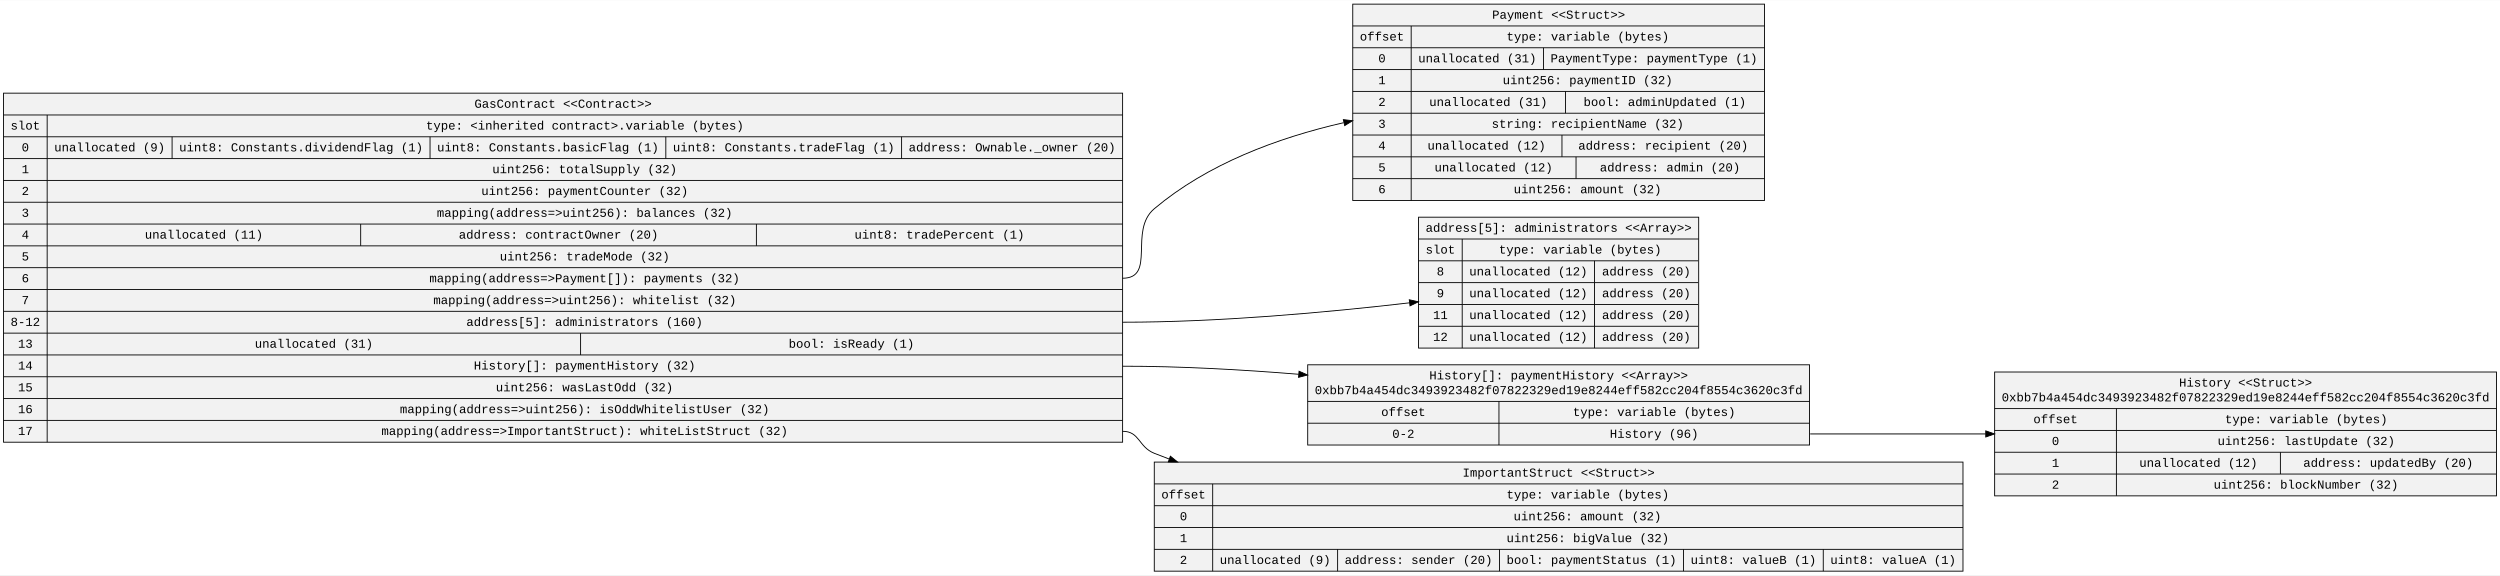
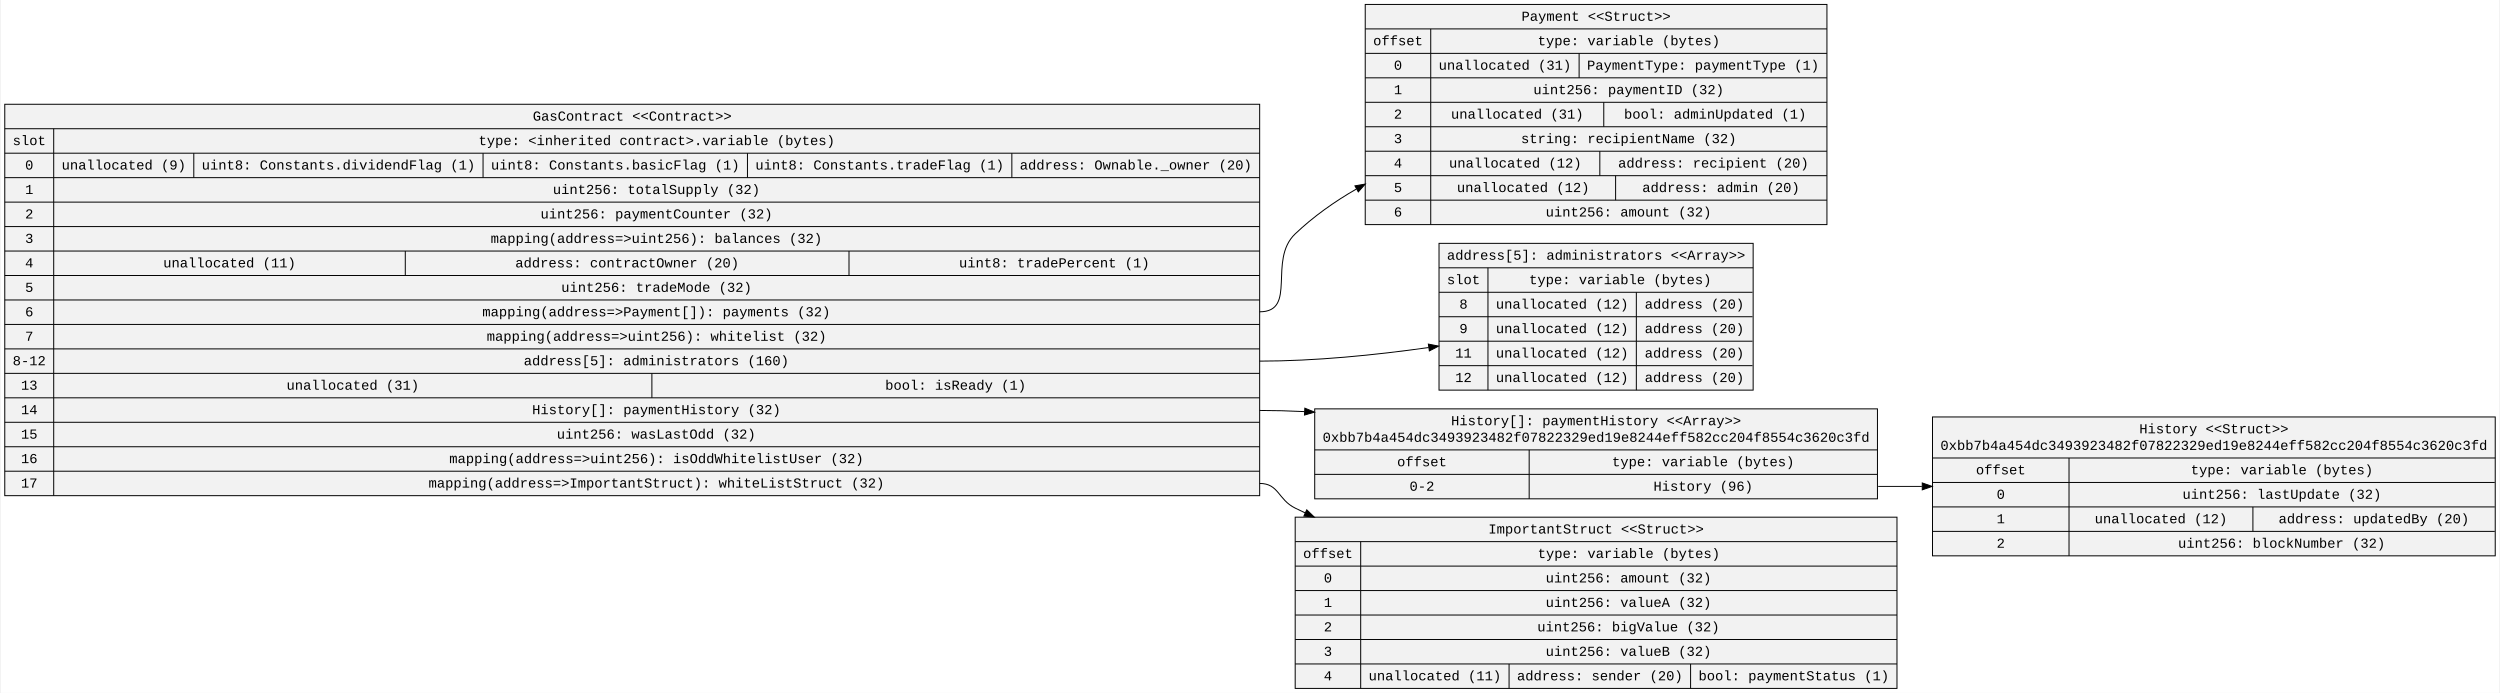
- <svg xmlns="http://www.w3.org/2000/svg" width="2842pt" height="654pt" viewBox="0.00 0.00 2842.02 653.60">
-   <g id="graph0" class="graph" transform="scale(1 1) rotate(0) translate(4 649.6)">
-     <polygon fill="white" stroke="transparent" points="-4,4 -4,-649.6 2838.02,-649.6 2838.02,4 -4,4" />
+ <svg xmlns="http://www.w3.org/2000/svg" width="2533pt" height="702pt" viewBox="0.00 0.00 2532.77 702.40">
+   <g id="graph0" class="graph" transform="scale(1 1) rotate(0) translate(4 698.4)">
+     <polygon fill="white" stroke="transparent" points="-4,4 -4,-698.4 2528.77,-698.4 2528.77,4 -4,4" />
    <g id="node1" class="node">
-       <polygon fill="#f2f2f2" stroke="black" points="0,-147.1 0,-543.9 1272.19,-543.9 1272.19,-147.1 0,-147.1" />
-       <text text-anchor="middle" x="636.1" y="-527.3" font-family="Courier New" font-size="14.00">GasContract &lt;&lt;Contract&gt;&gt;</text>
-       <polyline fill="none" stroke="black" points="0,-519.1 1272.19,-519.1 " />
-       <text text-anchor="middle" x="24.8" y="-502.5" font-family="Courier New" font-size="14.00">slot</text>
-       <polyline fill="none" stroke="black" points="0,-494.3 49.61,-494.3 " />
-       <text text-anchor="middle" x="24.8" y="-477.7" font-family="Courier New" font-size="14.00">0</text>
-       <polyline fill="none" stroke="black" points="0,-469.5 49.61,-469.5 " />
-       <text text-anchor="middle" x="24.8" y="-452.9" font-family="Courier New" font-size="14.00">1</text>
-       <polyline fill="none" stroke="black" points="0,-444.7 49.61,-444.7 " />
-       <text text-anchor="middle" x="24.8" y="-428.1" font-family="Courier New" font-size="14.00">2</text>
-       <polyline fill="none" stroke="black" points="0,-419.9 49.61,-419.9 " />
-       <text text-anchor="middle" x="24.8" y="-403.3" font-family="Courier New" font-size="14.00">3</text>
-       <polyline fill="none" stroke="black" points="0,-395.1 49.61,-395.1 " />
-       <text text-anchor="middle" x="24.8" y="-378.5" font-family="Courier New" font-size="14.00">4</text>
-       <polyline fill="none" stroke="black" points="0,-370.3 49.61,-370.3 " />
-       <text text-anchor="middle" x="24.8" y="-353.7" font-family="Courier New" font-size="14.00">5</text>
-       <polyline fill="none" stroke="black" points="0,-345.5 49.61,-345.5 " />
-       <text text-anchor="middle" x="24.8" y="-328.9" font-family="Courier New" font-size="14.00">6</text>
-       <polyline fill="none" stroke="black" points="0,-320.7 49.61,-320.7 " />
-       <text text-anchor="middle" x="24.8" y="-304.1" font-family="Courier New" font-size="14.00">7</text>
-       <polyline fill="none" stroke="black" points="0,-295.9 49.61,-295.9 " />
-       <text text-anchor="middle" x="24.8" y="-279.3" font-family="Courier New" font-size="14.00">8-12</text>
-       <polyline fill="none" stroke="black" points="0,-271.1 49.61,-271.1 " />
-       <text text-anchor="middle" x="24.8" y="-254.5" font-family="Courier New" font-size="14.00">13</text>
-       <polyline fill="none" stroke="black" points="0,-246.3 49.61,-246.3 " />
-       <text text-anchor="middle" x="24.8" y="-229.7" font-family="Courier New" font-size="14.00">14</text>
-       <polyline fill="none" stroke="black" points="0,-221.5 49.61,-221.5 " />
-       <text text-anchor="middle" x="24.8" y="-204.9" font-family="Courier New" font-size="14.00">15</text>
-       <polyline fill="none" stroke="black" points="0,-196.7 49.61,-196.7 " />
-       <text text-anchor="middle" x="24.8" y="-180.1" font-family="Courier New" font-size="14.00">16</text>
-       <polyline fill="none" stroke="black" points="0,-171.9 49.61,-171.9 " />
-       <text text-anchor="middle" x="24.8" y="-155.3" font-family="Courier New" font-size="14.00">17</text>
-       <polyline fill="none" stroke="black" points="49.61,-147.1 49.61,-519.1 " />
-       <text text-anchor="middle" x="660.9" y="-502.5" font-family="Courier New" font-size="14.00">type: &lt;inherited contract&gt;.variable (bytes)</text>
-       <polyline fill="none" stroke="black" points="49.61,-494.3 1272.19,-494.3 " />
-       <text text-anchor="middle" x="120.62" y="-477.7" font-family="Courier New" font-size="14.00">unallocated (9)</text>
-       <polyline fill="none" stroke="black" points="191.63,-469.5 191.63,-494.3 " />
-       <text text-anchor="middle" x="338.25" y="-477.7" font-family="Courier New" font-size="14.00">uint8: Constants.dividendFlag (1)</text>
-       <polyline fill="none" stroke="black" points="484.87,-469.5 484.87,-494.3 " />
-       <text text-anchor="middle" x="618.89" y="-477.7" font-family="Courier New" font-size="14.00">uint8: Constants.basicFlag (1)</text>
-       <polyline fill="none" stroke="black" points="752.91,-469.5 752.91,-494.3 " />
-       <text text-anchor="middle" x="886.93" y="-477.7" font-family="Courier New" font-size="14.00">uint8: Constants.tradeFlag (1)</text>
-       <polyline fill="none" stroke="black" points="1020.95,-469.5 1020.95,-494.3 " />
-       <text text-anchor="middle" x="1146.57" y="-477.7" font-family="Courier New" font-size="14.00">address: Ownable._owner (20)</text>
-       <polyline fill="none" stroke="black" points="49.61,-469.5 1272.19,-469.5 " />
-       <text text-anchor="middle" x="660.62" y="-452.9" font-family="Courier New" font-size="14.00">uint256: totalSupply (32)</text>
-       <polyline fill="none" stroke="black" points="49.61,-444.7 1272.19,-444.7 " />
-       <text text-anchor="middle" x="660.72" y="-428.1" font-family="Courier New" font-size="14.00">uint256: paymentCounter (32)</text>
-       <polyline fill="none" stroke="black" points="49.61,-419.9 1272.19,-419.9 " />
-       <text text-anchor="middle" x="660.63" y="-403.3" font-family="Courier New" font-size="14.00">mapping(address=&gt;uint256): balances (32)</text>
-       <polyline fill="none" stroke="black" points="49.61,-395.1 1272.19,-395.1 " />
-       <text text-anchor="middle" x="227.82" y="-378.5" font-family="Courier New" font-size="14.00">unallocated (11)</text>
-       <polyline fill="none" stroke="black" points="406.03,-370.3 406.03,-395.1 " />
-       <text text-anchor="middle" x="630.95" y="-378.5" font-family="Courier New" font-size="14.00">address: contractOwner (20)</text>
-       <polyline fill="none" stroke="black" points="855.86,-370.3 855.86,-395.1 " />
-       <text text-anchor="middle" x="1063.98" y="-378.5" font-family="Courier New" font-size="14.00">uint8: tradePercent (1)</text>
-       <polyline fill="none" stroke="black" points="49.61,-370.3 1272.19,-370.3 " />
-       <text text-anchor="middle" x="660.72" y="-353.7" font-family="Courier New" font-size="14.00">uint256: tradeMode (32)</text>
-       <polyline fill="none" stroke="black" points="49.61,-345.5 1272.19,-345.5 " />
-       <text text-anchor="middle" x="660.53" y="-328.9" font-family="Courier New" font-size="14.00">mapping(address=&gt;Payment[]): payments (32)</text>
-       <polyline fill="none" stroke="black" points="49.61,-320.7 1272.19,-320.7 " />
-       <text text-anchor="middle" x="660.83" y="-304.1" font-family="Courier New" font-size="14.00">mapping(address=&gt;uint256): whitelist (32)</text>
-       <polyline fill="none" stroke="black" points="49.61,-295.9 1272.19,-295.9 " />
-       <text text-anchor="middle" x="660.53" y="-279.3" font-family="Courier New" font-size="14.00">address[5]: administrators (160)</text>
-       <polyline fill="none" stroke="black" points="49.61,-271.1 1272.19,-271.1 " />
-       <text text-anchor="middle" x="352.82" y="-254.5" font-family="Courier New" font-size="14.00">unallocated (31)</text>
-       <polyline fill="none" stroke="black" points="656.03,-246.3 656.03,-271.1 " />
-       <text text-anchor="middle" x="963.94" y="-254.5" font-family="Courier New" font-size="14.00">bool: isReady (1)</text>
-       <polyline fill="none" stroke="black" points="49.61,-246.3 1272.19,-246.3 " />
-       <text text-anchor="middle" x="660.63" y="-229.7" font-family="Courier New" font-size="14.00">History[]: paymentHistory (32)</text>
-       <polyline fill="none" stroke="black" points="49.61,-221.5 1272.19,-221.5 " />
-       <text text-anchor="middle" x="660.42" y="-204.9" font-family="Courier New" font-size="14.00">uint256: wasLastOdd (32)</text>
-       <polyline fill="none" stroke="black" points="49.61,-196.7 1272.19,-196.7 " />
-       <text text-anchor="middle" x="660.64" y="-180.1" font-family="Courier New" font-size="14.00">mapping(address=&gt;uint256): isOddWhitelistUser (32)</text>
-       <polyline fill="none" stroke="black" points="49.61,-171.9 1272.19,-171.9 " />
-       <text text-anchor="middle" x="660.64" y="-155.3" font-family="Courier New" font-size="14.00">mapping(address=&gt;ImportantStruct): whiteListStruct (32)</text>
+       <polygon fill="#f2f2f2" stroke="black" points="0,-195.9 0,-592.7 1272.19,-592.7 1272.19,-195.9 0,-195.9" />
+       <text text-anchor="middle" x="636.1" y="-576.1" font-family="Courier New" font-size="14.00">GasContract &lt;&lt;Contract&gt;&gt;</text>
+       <polyline fill="none" stroke="black" points="0,-567.9 1272.19,-567.9 " />
+       <text text-anchor="middle" x="24.8" y="-551.3" font-family="Courier New" font-size="14.00">slot</text>
+       <polyline fill="none" stroke="black" points="0,-543.1 49.61,-543.1 " />
+       <text text-anchor="middle" x="24.8" y="-526.5" font-family="Courier New" font-size="14.00">0</text>
+       <polyline fill="none" stroke="black" points="0,-518.3 49.61,-518.3 " />
+       <text text-anchor="middle" x="24.8" y="-501.7" font-family="Courier New" font-size="14.00">1</text>
+       <polyline fill="none" stroke="black" points="0,-493.5 49.61,-493.5 " />
+       <text text-anchor="middle" x="24.8" y="-476.9" font-family="Courier New" font-size="14.00">2</text>
+       <polyline fill="none" stroke="black" points="0,-468.7 49.61,-468.7 " />
+       <text text-anchor="middle" x="24.8" y="-452.1" font-family="Courier New" font-size="14.00">3</text>
+       <polyline fill="none" stroke="black" points="0,-443.9 49.61,-443.9 " />
+       <text text-anchor="middle" x="24.8" y="-427.3" font-family="Courier New" font-size="14.00">4</text>
+       <polyline fill="none" stroke="black" points="0,-419.1 49.61,-419.1 " />
+       <text text-anchor="middle" x="24.8" y="-402.5" font-family="Courier New" font-size="14.00">5</text>
+       <polyline fill="none" stroke="black" points="0,-394.3 49.61,-394.3 " />
+       <text text-anchor="middle" x="24.8" y="-377.7" font-family="Courier New" font-size="14.00">6</text>
+       <polyline fill="none" stroke="black" points="0,-369.5 49.61,-369.5 " />
+       <text text-anchor="middle" x="24.8" y="-352.9" font-family="Courier New" font-size="14.00">7</text>
+       <polyline fill="none" stroke="black" points="0,-344.7 49.61,-344.7 " />
+       <text text-anchor="middle" x="24.8" y="-328.1" font-family="Courier New" font-size="14.00">8-12</text>
+       <polyline fill="none" stroke="black" points="0,-319.9 49.61,-319.9 " />
+       <text text-anchor="middle" x="24.8" y="-303.3" font-family="Courier New" font-size="14.00">13</text>
+       <polyline fill="none" stroke="black" points="0,-295.1 49.61,-295.1 " />
+       <text text-anchor="middle" x="24.8" y="-278.5" font-family="Courier New" font-size="14.00">14</text>
+       <polyline fill="none" stroke="black" points="0,-270.3 49.61,-270.3 " />
+       <text text-anchor="middle" x="24.8" y="-253.7" font-family="Courier New" font-size="14.00">15</text>
+       <polyline fill="none" stroke="black" points="0,-245.5 49.61,-245.5 " />
+       <text text-anchor="middle" x="24.8" y="-228.9" font-family="Courier New" font-size="14.00">16</text>
+       <polyline fill="none" stroke="black" points="0,-220.7 49.61,-220.7 " />
+       <text text-anchor="middle" x="24.8" y="-204.1" font-family="Courier New" font-size="14.00">17</text>
+       <polyline fill="none" stroke="black" points="49.61,-195.9 49.61,-567.9 " />
+       <text text-anchor="middle" x="660.9" y="-551.3" font-family="Courier New" font-size="14.00">type: &lt;inherited contract&gt;.variable (bytes)</text>
+       <polyline fill="none" stroke="black" points="49.61,-543.1 1272.19,-543.1 " />
+       <text text-anchor="middle" x="120.62" y="-526.5" font-family="Courier New" font-size="14.00">unallocated (9)</text>
+       <polyline fill="none" stroke="black" points="191.63,-518.3 191.63,-543.1 " />
+       <text text-anchor="middle" x="338.25" y="-526.5" font-family="Courier New" font-size="14.00">uint8: Constants.dividendFlag (1)</text>
+       <polyline fill="none" stroke="black" points="484.87,-518.3 484.87,-543.1 " />
+       <text text-anchor="middle" x="618.89" y="-526.5" font-family="Courier New" font-size="14.00">uint8: Constants.basicFlag (1)</text>
+       <polyline fill="none" stroke="black" points="752.91,-518.3 752.91,-543.1 " />
+       <text text-anchor="middle" x="886.93" y="-526.5" font-family="Courier New" font-size="14.00">uint8: Constants.tradeFlag (1)</text>
+       <polyline fill="none" stroke="black" points="1020.95,-518.3 1020.95,-543.1 " />
+       <text text-anchor="middle" x="1146.57" y="-526.5" font-family="Courier New" font-size="14.00">address: Ownable._owner (20)</text>
+       <polyline fill="none" stroke="black" points="49.61,-518.3 1272.19,-518.3 " />
+       <text text-anchor="middle" x="660.62" y="-501.7" font-family="Courier New" font-size="14.00">uint256: totalSupply (32)</text>
+       <polyline fill="none" stroke="black" points="49.61,-493.5 1272.19,-493.5 " />
+       <text text-anchor="middle" x="660.72" y="-476.9" font-family="Courier New" font-size="14.00">uint256: paymentCounter (32)</text>
+       <polyline fill="none" stroke="black" points="49.61,-468.7 1272.19,-468.7 " />
+       <text text-anchor="middle" x="660.63" y="-452.1" font-family="Courier New" font-size="14.00">mapping(address=&gt;uint256): balances (32)</text>
+       <polyline fill="none" stroke="black" points="49.61,-443.9 1272.19,-443.9 " />
+       <text text-anchor="middle" x="227.82" y="-427.3" font-family="Courier New" font-size="14.00">unallocated (11)</text>
+       <polyline fill="none" stroke="black" points="406.03,-419.1 406.03,-443.9 " />
+       <text text-anchor="middle" x="630.95" y="-427.3" font-family="Courier New" font-size="14.00">address: contractOwner (20)</text>
+       <polyline fill="none" stroke="black" points="855.86,-419.1 855.86,-443.9 " />
+       <text text-anchor="middle" x="1063.98" y="-427.3" font-family="Courier New" font-size="14.00">uint8: tradePercent (1)</text>
+       <polyline fill="none" stroke="black" points="49.61,-419.1 1272.19,-419.1 " />
+       <text text-anchor="middle" x="660.72" y="-402.5" font-family="Courier New" font-size="14.00">uint256: tradeMode (32)</text>
+       <polyline fill="none" stroke="black" points="49.61,-394.3 1272.19,-394.3 " />
+       <text text-anchor="middle" x="660.53" y="-377.7" font-family="Courier New" font-size="14.00">mapping(address=&gt;Payment[]): payments (32)</text>
+       <polyline fill="none" stroke="black" points="49.61,-369.5 1272.19,-369.5 " />
+       <text text-anchor="middle" x="660.83" y="-352.9" font-family="Courier New" font-size="14.00">mapping(address=&gt;uint256): whitelist (32)</text>
+       <polyline fill="none" stroke="black" points="49.61,-344.7 1272.19,-344.7 " />
+       <text text-anchor="middle" x="660.53" y="-328.1" font-family="Courier New" font-size="14.00">address[5]: administrators (160)</text>
+       <polyline fill="none" stroke="black" points="49.61,-319.9 1272.19,-319.9 " />
+       <text text-anchor="middle" x="352.82" y="-303.3" font-family="Courier New" font-size="14.00">unallocated (31)</text>
+       <polyline fill="none" stroke="black" points="656.03,-295.1 656.03,-319.9 " />
+       <text text-anchor="middle" x="963.94" y="-303.3" font-family="Courier New" font-size="14.00">bool: isReady (1)</text>
+       <polyline fill="none" stroke="black" points="49.61,-295.1 1272.19,-295.1 " />
+       <text text-anchor="middle" x="660.63" y="-278.5" font-family="Courier New" font-size="14.00">History[]: paymentHistory (32)</text>
+       <polyline fill="none" stroke="black" points="49.61,-270.3 1272.19,-270.3 " />
+       <text text-anchor="middle" x="660.42" y="-253.7" font-family="Courier New" font-size="14.00">uint256: wasLastOdd (32)</text>
+       <polyline fill="none" stroke="black" points="49.61,-245.5 1272.19,-245.5 " />
+       <text text-anchor="middle" x="660.64" y="-228.9" font-family="Courier New" font-size="14.00">mapping(address=&gt;uint256): isOddWhitelistUser (32)</text>
+       <polyline fill="none" stroke="black" points="49.61,-220.7 1272.19,-220.7 " />
+       <text text-anchor="middle" x="660.64" y="-204.1" font-family="Courier New" font-size="14.00">mapping(address=&gt;ImportantStruct): whiteListStruct (32)</text>
    </g>
    <g id="node2" class="node">
-       <polygon fill="#f2f2f2" stroke="black" points="1533.82,-421.9 1533.82,-645.1 2001.89,-645.1 2001.89,-421.9 1533.82,-421.9" />
-       <text text-anchor="middle" x="1767.86" y="-628.5" font-family="Courier New" font-size="14.00">Payment &lt;&lt;Struct&gt;&gt;</text>
-       <polyline fill="none" stroke="black" points="1533.82,-620.3 2001.89,-620.3 " />
-       <text text-anchor="middle" x="1567.03" y="-603.7" font-family="Courier New" font-size="14.00">offset</text>
-       <polyline fill="none" stroke="black" points="1533.82,-595.5 1600.23,-595.5 " />
-       <text text-anchor="middle" x="1567.03" y="-578.9" font-family="Courier New" font-size="14.00">0</text>
-       <polyline fill="none" stroke="black" points="1533.82,-570.7 1600.23,-570.7 " />
-       <text text-anchor="middle" x="1567.03" y="-554.1" font-family="Courier New" font-size="14.00">1</text>
-       <polyline fill="none" stroke="black" points="1533.82,-545.9 1600.23,-545.9 " />
-       <text text-anchor="middle" x="1567.03" y="-529.3" font-family="Courier New" font-size="14.00">2</text>
-       <polyline fill="none" stroke="black" points="1533.82,-521.1 1600.23,-521.1 " />
-       <text text-anchor="middle" x="1567.03" y="-504.5" font-family="Courier New" font-size="14.00">3</text>
-       <polyline fill="none" stroke="black" points="1533.82,-496.3 1600.23,-496.3 " />
-       <text text-anchor="middle" x="1567.03" y="-479.7" font-family="Courier New" font-size="14.00">4</text>
-       <polyline fill="none" stroke="black" points="1533.82,-471.5 1600.23,-471.5 " />
-       <text text-anchor="middle" x="1567.03" y="-454.9" font-family="Courier New" font-size="14.00">5</text>
-       <polyline fill="none" stroke="black" points="1533.82,-446.7 1600.23,-446.7 " />
-       <text text-anchor="middle" x="1567.03" y="-430.1" font-family="Courier New" font-size="14.00">6</text>
-       <polyline fill="none" stroke="black" points="1600.23,-421.9 1600.23,-620.3 " />
-       <text text-anchor="middle" x="1801.06" y="-603.7" font-family="Courier New" font-size="14.00">type: variable (bytes)</text>
-       <polyline fill="none" stroke="black" points="1600.23,-595.5 2001.89,-595.5 " />
-       <text text-anchor="middle" x="1675.44" y="-578.9" font-family="Courier New" font-size="14.00">unallocated (31)</text>
-       <polyline fill="none" stroke="black" points="1750.65,-570.7 1750.65,-595.5 " />
-       <text text-anchor="middle" x="1876.27" y="-578.9" font-family="Courier New" font-size="14.00">PaymentType: paymentType (1)</text>
-       <polyline fill="none" stroke="black" points="1600.23,-570.7 2001.89,-570.7 " />
-       <text text-anchor="middle" x="1800.85" y="-554.1" font-family="Courier New" font-size="14.00">uint256: paymentID (32)</text>
-       <polyline fill="none" stroke="black" points="1600.23,-545.9 2001.89,-545.9 " />
-       <text text-anchor="middle" x="1687.94" y="-529.3" font-family="Courier New" font-size="14.00">unallocated (31)</text>
-       <polyline fill="none" stroke="black" points="1775.65,-521.1 1775.65,-545.9 " />
-       <text text-anchor="middle" x="1888.57" y="-529.3" font-family="Courier New" font-size="14.00">bool: adminUpdated (1)</text>
-       <polyline fill="none" stroke="black" points="1600.23,-521.1 2001.89,-521.1 " />
-       <text text-anchor="middle" x="1800.95" y="-504.5" font-family="Courier New" font-size="14.00">string: recipientName (32)</text>
-       <polyline fill="none" stroke="black" points="1600.23,-496.3 2001.89,-496.3 " />
-       <text text-anchor="middle" x="1685.94" y="-479.7" font-family="Courier New" font-size="14.00">unallocated (12)</text>
-       <polyline fill="none" stroke="black" points="1771.65,-471.5 1771.65,-496.3 " />
-       <text text-anchor="middle" x="1886.77" y="-479.7" font-family="Courier New" font-size="14.00">address: recipient (20)</text>
-       <polyline fill="none" stroke="black" points="1600.23,-471.5 2001.89,-471.5 " />
-       <text text-anchor="middle" x="1693.94" y="-454.9" font-family="Courier New" font-size="14.00">unallocated (12)</text>
-       <polyline fill="none" stroke="black" points="1787.65,-446.7 1787.65,-471.5 " />
-       <text text-anchor="middle" x="1894.47" y="-454.9" font-family="Courier New" font-size="14.00">address: admin (20)</text>
-       <polyline fill="none" stroke="black" points="1600.23,-446.7 2001.89,-446.7 " />
-       <text text-anchor="middle" x="1800.75" y="-430.1" font-family="Courier New" font-size="14.00">uint256: amount (32)</text>
+       <polygon fill="#f2f2f2" stroke="black" points="1379.2,-470.7 1379.2,-693.9 1847.27,-693.9 1847.27,-470.7 1379.2,-470.7" />
+       <text text-anchor="middle" x="1613.24" y="-677.3" font-family="Courier New" font-size="14.00">Payment &lt;&lt;Struct&gt;&gt;</text>
+       <polyline fill="none" stroke="black" points="1379.2,-669.1 1847.27,-669.1 " />
+       <text text-anchor="middle" x="1412.41" y="-652.5" font-family="Courier New" font-size="14.00">offset</text>
+       <polyline fill="none" stroke="black" points="1379.2,-644.3 1445.61,-644.3 " />
+       <text text-anchor="middle" x="1412.41" y="-627.7" font-family="Courier New" font-size="14.00">0</text>
+       <polyline fill="none" stroke="black" points="1379.2,-619.5 1445.61,-619.5 " />
+       <text text-anchor="middle" x="1412.41" y="-602.9" font-family="Courier New" font-size="14.00">1</text>
+       <polyline fill="none" stroke="black" points="1379.2,-594.7 1445.61,-594.7 " />
+       <text text-anchor="middle" x="1412.41" y="-578.1" font-family="Courier New" font-size="14.00">2</text>
+       <polyline fill="none" stroke="black" points="1379.2,-569.9 1445.61,-569.9 " />
+       <text text-anchor="middle" x="1412.41" y="-553.3" font-family="Courier New" font-size="14.00">3</text>
+       <polyline fill="none" stroke="black" points="1379.2,-545.1 1445.61,-545.1 " />
+       <text text-anchor="middle" x="1412.41" y="-528.5" font-family="Courier New" font-size="14.00">4</text>
+       <polyline fill="none" stroke="black" points="1379.2,-520.3 1445.61,-520.3 " />
+       <text text-anchor="middle" x="1412.41" y="-503.7" font-family="Courier New" font-size="14.00">5</text>
+       <polyline fill="none" stroke="black" points="1379.2,-495.5 1445.61,-495.5 " />
+       <text text-anchor="middle" x="1412.41" y="-478.9" font-family="Courier New" font-size="14.00">6</text>
+       <polyline fill="none" stroke="black" points="1445.61,-470.7 1445.61,-669.1 " />
+       <text text-anchor="middle" x="1646.44" y="-652.5" font-family="Courier New" font-size="14.00">type: variable (bytes)</text>
+       <polyline fill="none" stroke="black" points="1445.61,-644.3 1847.27,-644.3 " />
+       <text text-anchor="middle" x="1520.82" y="-627.7" font-family="Courier New" font-size="14.00">unallocated (31)</text>
+       <polyline fill="none" stroke="black" points="1596.03,-619.5 1596.03,-644.3 " />
+       <text text-anchor="middle" x="1721.65" y="-627.7" font-family="Courier New" font-size="14.00">PaymentType: paymentType (1)</text>
+       <polyline fill="none" stroke="black" points="1445.61,-619.5 1847.27,-619.5 " />
+       <text text-anchor="middle" x="1646.23" y="-602.9" font-family="Courier New" font-size="14.00">uint256: paymentID (32)</text>
+       <polyline fill="none" stroke="black" points="1445.61,-594.7 1847.27,-594.7 " />
+       <text text-anchor="middle" x="1533.32" y="-578.1" font-family="Courier New" font-size="14.00">unallocated (31)</text>
+       <polyline fill="none" stroke="black" points="1621.03,-569.9 1621.03,-594.7 " />
+       <text text-anchor="middle" x="1733.95" y="-578.1" font-family="Courier New" font-size="14.00">bool: adminUpdated (1)</text>
+       <polyline fill="none" stroke="black" points="1445.61,-569.9 1847.27,-569.9 " />
+       <text text-anchor="middle" x="1646.33" y="-553.3" font-family="Courier New" font-size="14.00">string: recipientName (32)</text>
+       <polyline fill="none" stroke="black" points="1445.61,-545.1 1847.27,-545.1 " />
+       <text text-anchor="middle" x="1531.32" y="-528.5" font-family="Courier New" font-size="14.00">unallocated (12)</text>
+       <polyline fill="none" stroke="black" points="1617.03,-520.3 1617.03,-545.1 " />
+       <text text-anchor="middle" x="1732.15" y="-528.5" font-family="Courier New" font-size="14.00">address: recipient (20)</text>
+       <polyline fill="none" stroke="black" points="1445.61,-520.3 1847.27,-520.3 " />
+       <text text-anchor="middle" x="1539.32" y="-503.7" font-family="Courier New" font-size="14.00">unallocated (12)</text>
+       <polyline fill="none" stroke="black" points="1633.03,-495.5 1633.03,-520.3 " />
+       <text text-anchor="middle" x="1739.84" y="-503.7" font-family="Courier New" font-size="14.00">address: admin (20)</text>
+       <polyline fill="none" stroke="black" points="1445.61,-495.5 1847.27,-495.5 " />
+       <text text-anchor="middle" x="1646.12" y="-478.9" font-family="Courier New" font-size="14.00">uint256: amount (32)</text>
    </g>
    <g id="edge1" class="edge">
-       <path fill="none" stroke="black" d="M1272.1,-333.5C1310.7,-333.5 1278.67,-387.63 1308.19,-412.5 1368.47,-463.28 1447.78,-493 1523.47,-510.32" />
-       <polygon fill="black" stroke="black" points="1523.12,-513.82 1533.64,-512.57 1524.64,-506.99 1523.12,-513.82" />
+       <path fill="none" stroke="black" d="M1272.1,-382.3C1310.7,-382.3 1280.22,-434.69 1308.19,-461.3 1326.54,-478.76 1347.72,-493.8 1370.19,-506.75" />
+       <polygon fill="black" stroke="black" points="1368.77,-509.97 1379.2,-511.8 1372.18,-503.86 1368.77,-509.97" />
    </g>
    <g id="node3" class="node">
-       <polygon fill="#f2f2f2" stroke="black" points="1608.63,-254.1 1608.63,-402.9 1927.08,-402.9 1927.08,-254.1 1608.63,-254.1" />
-       <text text-anchor="middle" x="1767.86" y="-386.3" font-family="Courier New" font-size="14.00">address[5]: administrators &lt;&lt;Array&gt;&gt;</text>
-       <polyline fill="none" stroke="black" points="1608.63,-378.1 1927.08,-378.1 " />
-       <text text-anchor="middle" x="1633.44" y="-361.5" font-family="Courier New" font-size="14.00">slot</text>
-       <polyline fill="none" stroke="black" points="1608.63,-353.3 1658.24,-353.3 " />
-       <text text-anchor="middle" x="1633.44" y="-336.7" font-family="Courier New" font-size="14.00">8</text>
-       <polyline fill="none" stroke="black" points="1608.63,-328.5 1658.24,-328.5 " />
-       <text text-anchor="middle" x="1633.44" y="-311.9" font-family="Courier New" font-size="14.00">9</text>
-       <polyline fill="none" stroke="black" points="1608.63,-303.7 1658.24,-303.7 " />
-       <text text-anchor="middle" x="1633.44" y="-287.1" font-family="Courier New" font-size="14.00">11</text>
-       <polyline fill="none" stroke="black" points="1608.63,-278.9 1658.24,-278.9 " />
-       <text text-anchor="middle" x="1633.44" y="-262.3" font-family="Courier New" font-size="14.00">12</text>
-       <polyline fill="none" stroke="black" points="1658.24,-254.1 1658.24,-378.1 " />
-       <text text-anchor="middle" x="1792.36" y="-361.5" font-family="Courier New" font-size="14.00">type: variable (bytes)</text>
-       <polyline fill="none" stroke="black" points="1658.24,-353.3 1926.48,-353.3 " />
-       <text text-anchor="middle" x="1733.45" y="-336.7" font-family="Courier New" font-size="14.00">unallocated (12)</text>
-       <polyline fill="none" stroke="black" points="1808.66,-328.5 1808.66,-353.3 " />
-       <text text-anchor="middle" x="1867.57" y="-336.7" font-family="Courier New" font-size="14.00">address (20)</text>
-       <polyline fill="none" stroke="black" points="1658.24,-328.5 1926.48,-328.5 " />
-       <text text-anchor="middle" x="1733.45" y="-311.9" font-family="Courier New" font-size="14.00">unallocated (12)</text>
-       <polyline fill="none" stroke="black" points="1808.66,-303.7 1808.66,-328.5 " />
-       <text text-anchor="middle" x="1867.57" y="-311.9" font-family="Courier New" font-size="14.00">address (20)</text>
-       <polyline fill="none" stroke="black" points="1658.24,-303.7 1926.48,-303.7 " />
-       <text text-anchor="middle" x="1733.45" y="-287.1" font-family="Courier New" font-size="14.00">unallocated (12)</text>
-       <polyline fill="none" stroke="black" points="1808.66,-278.9 1808.66,-303.7 " />
-       <text text-anchor="middle" x="1867.57" y="-287.1" font-family="Courier New" font-size="14.00">address (20)</text>
-       <polyline fill="none" stroke="black" points="1658.24,-278.9 1926.48,-278.9 " />
-       <text text-anchor="middle" x="1733.45" y="-262.3" font-family="Courier New" font-size="14.00">unallocated (12)</text>
-       <polyline fill="none" stroke="black" points="1808.66,-254.1 1808.66,-278.9 " />
-       <text text-anchor="middle" x="1867.57" y="-262.3" font-family="Courier New" font-size="14.00">address (20)</text>
+       <polygon fill="#f2f2f2" stroke="black" points="1454.01,-302.9 1454.01,-451.7 1772.46,-451.7 1772.46,-302.9 1454.01,-302.9" />
+       <text text-anchor="middle" x="1613.24" y="-435.1" font-family="Courier New" font-size="14.00">address[5]: administrators &lt;&lt;Array&gt;&gt;</text>
+       <polyline fill="none" stroke="black" points="1454.01,-426.9 1772.46,-426.9 " />
+       <text text-anchor="middle" x="1478.81" y="-410.3" font-family="Courier New" font-size="14.00">slot</text>
+       <polyline fill="none" stroke="black" points="1454.01,-402.1 1503.62,-402.1 " />
+       <text text-anchor="middle" x="1478.81" y="-385.5" font-family="Courier New" font-size="14.00">8</text>
+       <polyline fill="none" stroke="black" points="1454.01,-377.3 1503.62,-377.3 " />
+       <text text-anchor="middle" x="1478.81" y="-360.7" font-family="Courier New" font-size="14.00">9</text>
+       <polyline fill="none" stroke="black" points="1454.01,-352.5 1503.62,-352.5 " />
+       <text text-anchor="middle" x="1478.81" y="-335.9" font-family="Courier New" font-size="14.00">11</text>
+       <polyline fill="none" stroke="black" points="1454.01,-327.7 1503.62,-327.7 " />
+       <text text-anchor="middle" x="1478.81" y="-311.1" font-family="Courier New" font-size="14.00">12</text>
+       <polyline fill="none" stroke="black" points="1503.62,-302.9 1503.62,-426.9 " />
+       <text text-anchor="middle" x="1637.74" y="-410.3" font-family="Courier New" font-size="14.00">type: variable (bytes)</text>
+       <polyline fill="none" stroke="black" points="1503.62,-402.1 1771.85,-402.1 " />
+       <text text-anchor="middle" x="1578.83" y="-385.5" font-family="Courier New" font-size="14.00">unallocated (12)</text>
+       <polyline fill="none" stroke="black" points="1654.04,-377.3 1654.04,-402.1 " />
+       <text text-anchor="middle" x="1712.95" y="-385.5" font-family="Courier New" font-size="14.00">address (20)</text>
+       <polyline fill="none" stroke="black" points="1503.62,-377.3 1771.85,-377.3 " />
+       <text text-anchor="middle" x="1578.83" y="-360.7" font-family="Courier New" font-size="14.00">unallocated (12)</text>
+       <polyline fill="none" stroke="black" points="1654.04,-352.5 1654.04,-377.3 " />
+       <text text-anchor="middle" x="1712.95" y="-360.7" font-family="Courier New" font-size="14.00">address (20)</text>
+       <polyline fill="none" stroke="black" points="1503.62,-352.5 1771.85,-352.5 " />
+       <text text-anchor="middle" x="1578.83" y="-335.9" font-family="Courier New" font-size="14.00">unallocated (12)</text>
+       <polyline fill="none" stroke="black" points="1654.04,-327.7 1654.04,-352.5 " />
+       <text text-anchor="middle" x="1712.95" y="-335.9" font-family="Courier New" font-size="14.00">address (20)</text>
+       <polyline fill="none" stroke="black" points="1503.62,-327.7 1771.85,-327.7 " />
+       <text text-anchor="middle" x="1578.83" y="-311.1" font-family="Courier New" font-size="14.00">unallocated (12)</text>
+       <polyline fill="none" stroke="black" points="1654.04,-302.9 1654.04,-327.7 " />
+       <text text-anchor="middle" x="1712.95" y="-311.1" font-family="Courier New" font-size="14.00">address (20)</text>
    </g>
    <g id="edge2" class="edge">
-       <path fill="none" stroke="black" d="M1272.1,-283.5C1381.01,-283.5 1502.87,-294.45 1598.39,-305.55" />
-       <polygon fill="black" stroke="black" points="1598.09,-309.04 1608.43,-306.72 1598.91,-302.08 1598.09,-309.04" />
+       <path fill="none" stroke="black" d="M1272.1,-332.3C1328.17,-332.3 1389,-338.39 1443.51,-346.08" />
+       <polygon fill="black" stroke="black" points="1443.21,-349.57 1453.61,-347.53 1444.21,-342.65 1443.21,-349.57" />
    </g>
    <g id="node5" class="node">
-       <polygon fill="#f2f2f2" stroke="black" points="1482.61,-143.9 1482.61,-235.1 2053.1,-235.1 2053.1,-143.9 1482.61,-143.9" />
-       <text text-anchor="middle" x="1767.86" y="-218.5" font-family="Courier New" font-size="14.00">History[]: paymentHistory &lt;&lt;Array&gt;&gt;</text>
-       <text text-anchor="middle" x="1767.86" y="-201.7" font-family="Courier New" font-size="14.00">0xbb7b4a454dc3493923482f07822329ed19e8244eff582cc204f8554c3620c3fd</text>
-       <polyline fill="none" stroke="black" points="1482.61,-193.5 2053.1,-193.5 " />
-       <text text-anchor="middle" x="1591.32" y="-176.9" font-family="Courier New" font-size="14.00">offset</text>
-       <polyline fill="none" stroke="black" points="1482.61,-168.7 1700.02,-168.7 " />
-       <text text-anchor="middle" x="1591.32" y="-152.1" font-family="Courier New" font-size="14.00">0-2</text>
-       <polyline fill="none" stroke="black" points="1700.02,-143.9 1700.02,-193.5 " />
-       <text text-anchor="middle" x="1876.44" y="-176.9" font-family="Courier New" font-size="14.00">type: variable (bytes)</text>
-       <polyline fill="none" stroke="black" points="1700.02,-168.7 2052.85,-168.7 " />
-       <text text-anchor="middle" x="1876.43" y="-152.1" font-family="Courier New" font-size="14.00">History (96)</text>
+       <polygon fill="#f2f2f2" stroke="black" points="1327.99,-192.7 1327.99,-283.9 1898.48,-283.9 1898.48,-192.7 1327.99,-192.7" />
+       <text text-anchor="middle" x="1613.24" y="-267.3" font-family="Courier New" font-size="14.00">History[]: paymentHistory &lt;&lt;Array&gt;&gt;</text>
+       <text text-anchor="middle" x="1613.24" y="-250.5" font-family="Courier New" font-size="14.00">0xbb7b4a454dc3493923482f07822329ed19e8244eff582cc204f8554c3620c3fd</text>
+       <polyline fill="none" stroke="black" points="1327.99,-242.3 1898.48,-242.3 " />
+       <text text-anchor="middle" x="1436.69" y="-225.7" font-family="Courier New" font-size="14.00">offset</text>
+       <polyline fill="none" stroke="black" points="1327.99,-217.5 1545.4,-217.5 " />
+       <text text-anchor="middle" x="1436.69" y="-200.9" font-family="Courier New" font-size="14.00">0-2</text>
+       <polyline fill="none" stroke="black" points="1545.4,-192.7 1545.4,-242.3 " />
+       <text text-anchor="middle" x="1721.81" y="-225.7" font-family="Courier New" font-size="14.00">type: variable (bytes)</text>
+       <polyline fill="none" stroke="black" points="1545.4,-217.5 1898.23,-217.5 " />
+       <text text-anchor="middle" x="1721.81" y="-200.9" font-family="Courier New" font-size="14.00">History (96)</text>
    </g>
    <g id="edge3" class="edge">
-       <path fill="none" stroke="black" d="M1272.19,-233.5C1337.08,-233.5 1406.57,-229.7 1472.35,-224.33" />
-       <polygon fill="black" stroke="black" points="1472.77,-227.8 1482.45,-223.49 1472.19,-220.83 1472.77,-227.8" />
+       <path fill="none" stroke="black" d="M1272.19,-282.3C1287.08,-282.3 1302.32,-281.88 1317.67,-281.12" />
+       <polygon fill="black" stroke="black" points="1317.99,-284.61 1327.78,-280.58 1317.61,-277.62 1317.99,-284.61" />
    </g>
    <g id="node6" class="node">
-       <polygon fill="#f2f2f2" stroke="black" points="1308.19,-0.5 1308.19,-124.5 2227.53,-124.5 2227.53,-0.5 1308.19,-0.5" />
-       <text text-anchor="middle" x="1767.86" y="-107.9" font-family="Courier New" font-size="14.00">ImportantStruct &lt;&lt;Struct&gt;&gt;</text>
-       <polyline fill="none" stroke="black" points="1308.19,-99.7 2227.53,-99.7 " />
-       <text text-anchor="middle" x="1341.4" y="-83.1" font-family="Courier New" font-size="14.00">offset</text>
+       <polygon fill="#f2f2f2" stroke="black" points="1308.19,-0.5 1308.19,-174.1 1918.28,-174.1 1918.28,-0.5 1308.19,-0.5" />
+       <text text-anchor="middle" x="1613.24" y="-157.5" font-family="Courier New" font-size="14.00">ImportantStruct &lt;&lt;Struct&gt;&gt;</text>
+       <polyline fill="none" stroke="black" points="1308.19,-149.3 1918.28,-149.3 " />
+       <text text-anchor="middle" x="1341.4" y="-132.7" font-family="Courier New" font-size="14.00">offset</text>
+       <polyline fill="none" stroke="black" points="1308.19,-124.5 1374.6,-124.5 " />
+       <text text-anchor="middle" x="1341.4" y="-107.9" font-family="Courier New" font-size="14.00">0</text>
+       <polyline fill="none" stroke="black" points="1308.19,-99.7 1374.6,-99.7 " />
+       <text text-anchor="middle" x="1341.4" y="-83.1" font-family="Courier New" font-size="14.00">1</text>
      <polyline fill="none" stroke="black" points="1308.19,-74.9 1374.6,-74.9 " />
-       <text text-anchor="middle" x="1341.4" y="-58.3" font-family="Courier New" font-size="14.00">0</text>
+       <text text-anchor="middle" x="1341.4" y="-58.3" font-family="Courier New" font-size="14.00">2</text>
      <polyline fill="none" stroke="black" points="1308.19,-50.1 1374.6,-50.1 " />
-       <text text-anchor="middle" x="1341.4" y="-33.5" font-family="Courier New" font-size="14.00">1</text>
+       <text text-anchor="middle" x="1341.4" y="-33.5" font-family="Courier New" font-size="14.00">3</text>
      <polyline fill="none" stroke="black" points="1308.19,-25.3 1374.6,-25.3 " />
-       <text text-anchor="middle" x="1341.4" y="-8.7" font-family="Courier New" font-size="14.00">2</text>
-       <polyline fill="none" stroke="black" points="1374.6,-0.5 1374.6,-99.7 " />
-       <text text-anchor="middle" x="1801.06" y="-83.1" font-family="Courier New" font-size="14.00">type: variable (bytes)</text>
-       <polyline fill="none" stroke="black" points="1374.6,-74.9 2227.53,-74.9 " />
-       <text text-anchor="middle" x="1800.61" y="-58.3" font-family="Courier New" font-size="14.00">uint256: amount (32)</text>
-       <polyline fill="none" stroke="black" points="1374.6,-50.1 2227.53,-50.1 " />
-       <text text-anchor="middle" x="1801.01" y="-33.5" font-family="Courier New" font-size="14.00">uint256: bigValue (32)</text>
-       <polyline fill="none" stroke="black" points="1374.6,-25.3 2227.53,-25.3 " />
-       <text text-anchor="middle" x="1445.61" y="-8.7" font-family="Courier New" font-size="14.00">unallocated (9)</text>
-       <polyline fill="none" stroke="black" points="1516.62,-0.5 1516.62,-25.3 " />
-       <text text-anchor="middle" x="1608.63" y="-8.7" font-family="Courier New" font-size="14.00">address: sender (20)</text>
-       <polyline fill="none" stroke="black" points="1700.65,-0.5 1700.65,-25.3 " />
-       <text text-anchor="middle" x="1805.26" y="-8.7" font-family="Courier New" font-size="14.00">bool: paymentStatus (1)</text>
-       <polyline fill="none" stroke="black" points="1909.88,-0.5 1909.88,-25.3 " />
-       <text text-anchor="middle" x="1989.29" y="-8.7" font-family="Courier New" font-size="14.00">uint8: valueB (1)</text>
-       <polyline fill="none" stroke="black" points="2068.7,-0.5 2068.7,-25.3 " />
-       <text text-anchor="middle" x="2148.11" y="-8.7" font-family="Courier New" font-size="14.00">uint8: valueA (1)</text>
+       <text text-anchor="middle" x="1341.4" y="-8.7" font-family="Courier New" font-size="14.00">4</text>
+       <polyline fill="none" stroke="black" points="1374.6,-0.5 1374.6,-149.3 " />
+       <text text-anchor="middle" x="1646.44" y="-132.7" font-family="Courier New" font-size="14.00">type: variable (bytes)</text>
+       <polyline fill="none" stroke="black" points="1374.6,-124.5 1918.28,-124.5 " />
+       <text text-anchor="middle" x="1646.11" y="-107.9" font-family="Courier New" font-size="14.00">uint256: amount (32)</text>
+       <polyline fill="none" stroke="black" points="1374.6,-99.7 1918.28,-99.7 " />
+       <text text-anchor="middle" x="1646.11" y="-83.1" font-family="Courier New" font-size="14.00">uint256: valueA (32)</text>
+       <polyline fill="none" stroke="black" points="1374.6,-74.9 1918.28,-74.9 " />
+       <text text-anchor="middle" x="1646.01" y="-58.3" font-family="Courier New" font-size="14.00">uint256: bigValue (32)</text>
+       <polyline fill="none" stroke="black" points="1374.6,-50.1 1918.28,-50.1 " />
+       <text text-anchor="middle" x="1646.11" y="-33.5" font-family="Courier New" font-size="14.00">uint256: valueB (32)</text>
+       <polyline fill="none" stroke="black" points="1374.6,-25.3 1918.28,-25.3 " />
+       <text text-anchor="middle" x="1449.81" y="-8.7" font-family="Courier New" font-size="14.00">unallocated (11)</text>
+       <polyline fill="none" stroke="black" points="1525.02,-0.5 1525.02,-25.3 " />
+       <text text-anchor="middle" x="1617.04" y="-8.7" font-family="Courier New" font-size="14.00">address: sender (20)</text>
+       <polyline fill="none" stroke="black" points="1709.05,-0.5 1709.05,-25.3 " />
+       <text text-anchor="middle" x="1813.66" y="-8.7" font-family="Courier New" font-size="14.00">bool: paymentStatus (1)</text>
    </g>
    <g id="edge4" class="edge">
-       <path fill="none" stroke="black" d="M1272.19,-159.5C1291.67,-159.5 1290.11,-141.75 1308.19,-134.5 1313.76,-132.27 1319.4,-130.1 1325.09,-128" />
-       <polygon fill="black" stroke="black" points="1326.5,-131.22 1334.72,-124.53 1324.12,-124.63 1326.5,-131.22" />
+       <path fill="none" stroke="black" d="M1272.19,-208.3C1291.67,-208.3 1290.71,-191.89 1308.19,-183.3 1311.56,-181.65 1314.96,-180.02 1318.39,-178.4" />
+       <polygon fill="black" stroke="black" points="1319.92,-181.55 1327.54,-174.18 1316.99,-175.19 1319.92,-181.55" />
    </g>
    <g id="node4" class="node">
-       <polygon fill="#f2f2f2" stroke="black" points="2263.53,-86.1 2263.53,-226.9 2834.02,-226.9 2834.02,-86.1 2263.53,-86.1" />
-       <text text-anchor="middle" x="2548.77" y="-210.3" font-family="Courier New" font-size="14.00">History &lt;&lt;Struct&gt;&gt;</text>
-       <text text-anchor="middle" x="2548.77" y="-193.5" font-family="Courier New" font-size="14.00">0xbb7b4a454dc3493923482f07822329ed19e8244eff582cc204f8554c3620c3fd</text>
-       <polyline fill="none" stroke="black" points="2263.53,-185.3 2834.02,-185.3 " />
-       <text text-anchor="middle" x="2332.73" y="-168.7" font-family="Courier New" font-size="14.00">offset</text>
-       <polyline fill="none" stroke="black" points="2263.53,-160.5 2401.93,-160.5 " />
-       <text text-anchor="middle" x="2332.73" y="-143.9" font-family="Courier New" font-size="14.00">0</text>
-       <polyline fill="none" stroke="black" points="2263.53,-135.7 2401.93,-135.7 " />
-       <text text-anchor="middle" x="2332.73" y="-119.1" font-family="Courier New" font-size="14.00">1</text>
-       <polyline fill="none" stroke="black" points="2263.53,-110.9 2401.93,-110.9 " />
-       <text text-anchor="middle" x="2332.73" y="-94.3" font-family="Courier New" font-size="14.00">2</text>
-       <polyline fill="none" stroke="black" points="2401.93,-86.1 2401.93,-185.3 " />
-       <text text-anchor="middle" x="2617.76" y="-168.7" font-family="Courier New" font-size="14.00">type: variable (bytes)</text>
-       <polyline fill="none" stroke="black" points="2401.93,-160.5 2833.59,-160.5 " />
-       <text text-anchor="middle" x="2617.75" y="-143.9" font-family="Courier New" font-size="14.00">uint256: lastUpdate (32)</text>
-       <polyline fill="none" stroke="black" points="2401.93,-135.7 2833.59,-135.7 " />
-       <text text-anchor="middle" x="2495.14" y="-119.1" font-family="Courier New" font-size="14.00">unallocated (12)</text>
-       <polyline fill="none" stroke="black" points="2588.36,-110.9 2588.36,-135.7 " />
-       <text text-anchor="middle" x="2710.97" y="-119.1" font-family="Courier New" font-size="14.00">address: updatedBy (20)</text>
-       <polyline fill="none" stroke="black" points="2401.93,-110.9 2833.59,-110.9 " />
-       <text text-anchor="middle" x="2617.45" y="-94.3" font-family="Courier New" font-size="14.00">uint256: blockNumber (32)</text>
+       <polygon fill="#f2f2f2" stroke="black" points="1954.28,-134.9 1954.28,-275.7 2524.77,-275.7 2524.77,-134.9 1954.28,-134.9" />
+       <text text-anchor="middle" x="2239.53" y="-259.1" font-family="Courier New" font-size="14.00">History &lt;&lt;Struct&gt;&gt;</text>
+       <text text-anchor="middle" x="2239.53" y="-242.3" font-family="Courier New" font-size="14.00">0xbb7b4a454dc3493923482f07822329ed19e8244eff582cc204f8554c3620c3fd</text>
+       <polyline fill="none" stroke="black" points="1954.28,-234.1 2524.77,-234.1 " />
+       <text text-anchor="middle" x="2023.48" y="-217.5" font-family="Courier New" font-size="14.00">offset</text>
+       <polyline fill="none" stroke="black" points="1954.28,-209.3 2092.69,-209.3 " />
+       <text text-anchor="middle" x="2023.48" y="-192.7" font-family="Courier New" font-size="14.00">0</text>
+       <polyline fill="none" stroke="black" points="1954.28,-184.5 2092.69,-184.5 " />
+       <text text-anchor="middle" x="2023.48" y="-167.9" font-family="Courier New" font-size="14.00">1</text>
+       <polyline fill="none" stroke="black" points="1954.28,-159.7 2092.69,-159.7 " />
+       <text text-anchor="middle" x="2023.48" y="-143.1" font-family="Courier New" font-size="14.00">2</text>
+       <polyline fill="none" stroke="black" points="2092.69,-134.9 2092.69,-234.1 " />
+       <text text-anchor="middle" x="2308.52" y="-217.5" font-family="Courier New" font-size="14.00">type: variable (bytes)</text>
+       <polyline fill="none" stroke="black" points="2092.69,-209.3 2524.34,-209.3 " />
+       <text text-anchor="middle" x="2308.5" y="-192.7" font-family="Courier New" font-size="14.00">uint256: lastUpdate (32)</text>
+       <polyline fill="none" stroke="black" points="2092.69,-184.5 2524.34,-184.5 " />
+       <text text-anchor="middle" x="2185.9" y="-167.9" font-family="Courier New" font-size="14.00">unallocated (12)</text>
+       <polyline fill="none" stroke="black" points="2279.11,-159.7 2279.11,-184.5 " />
+       <text text-anchor="middle" x="2401.73" y="-167.9" font-family="Courier New" font-size="14.00">address: updatedBy (20)</text>
+       <polyline fill="none" stroke="black" points="2092.69,-159.7 2524.34,-159.7 " />
+       <text text-anchor="middle" x="2308.21" y="-143.1" font-family="Courier New" font-size="14.00">uint256: blockNumber (32)</text>
    </g>
    <g id="edge5" class="edge">
-       <path fill="none" stroke="black" d="M2053.86,-156.5C2118.39,-156.5 2187.67,-156.5 2253.33,-156.5" />
-       <polygon fill="black" stroke="black" points="2253.41,-160 2263.41,-156.5 2253.41,-153 2253.41,-160" />
+       <path fill="none" stroke="black" d="M1899.24,-205.3C1913.71,-205.3 1928.54,-205.3 1943.51,-205.3" />
+       <polygon fill="black" stroke="black" points="1943.9,-208.8 1953.9,-205.3 1943.9,-201.8 1943.9,-208.8" />
    </g>
  </g>
</svg>
